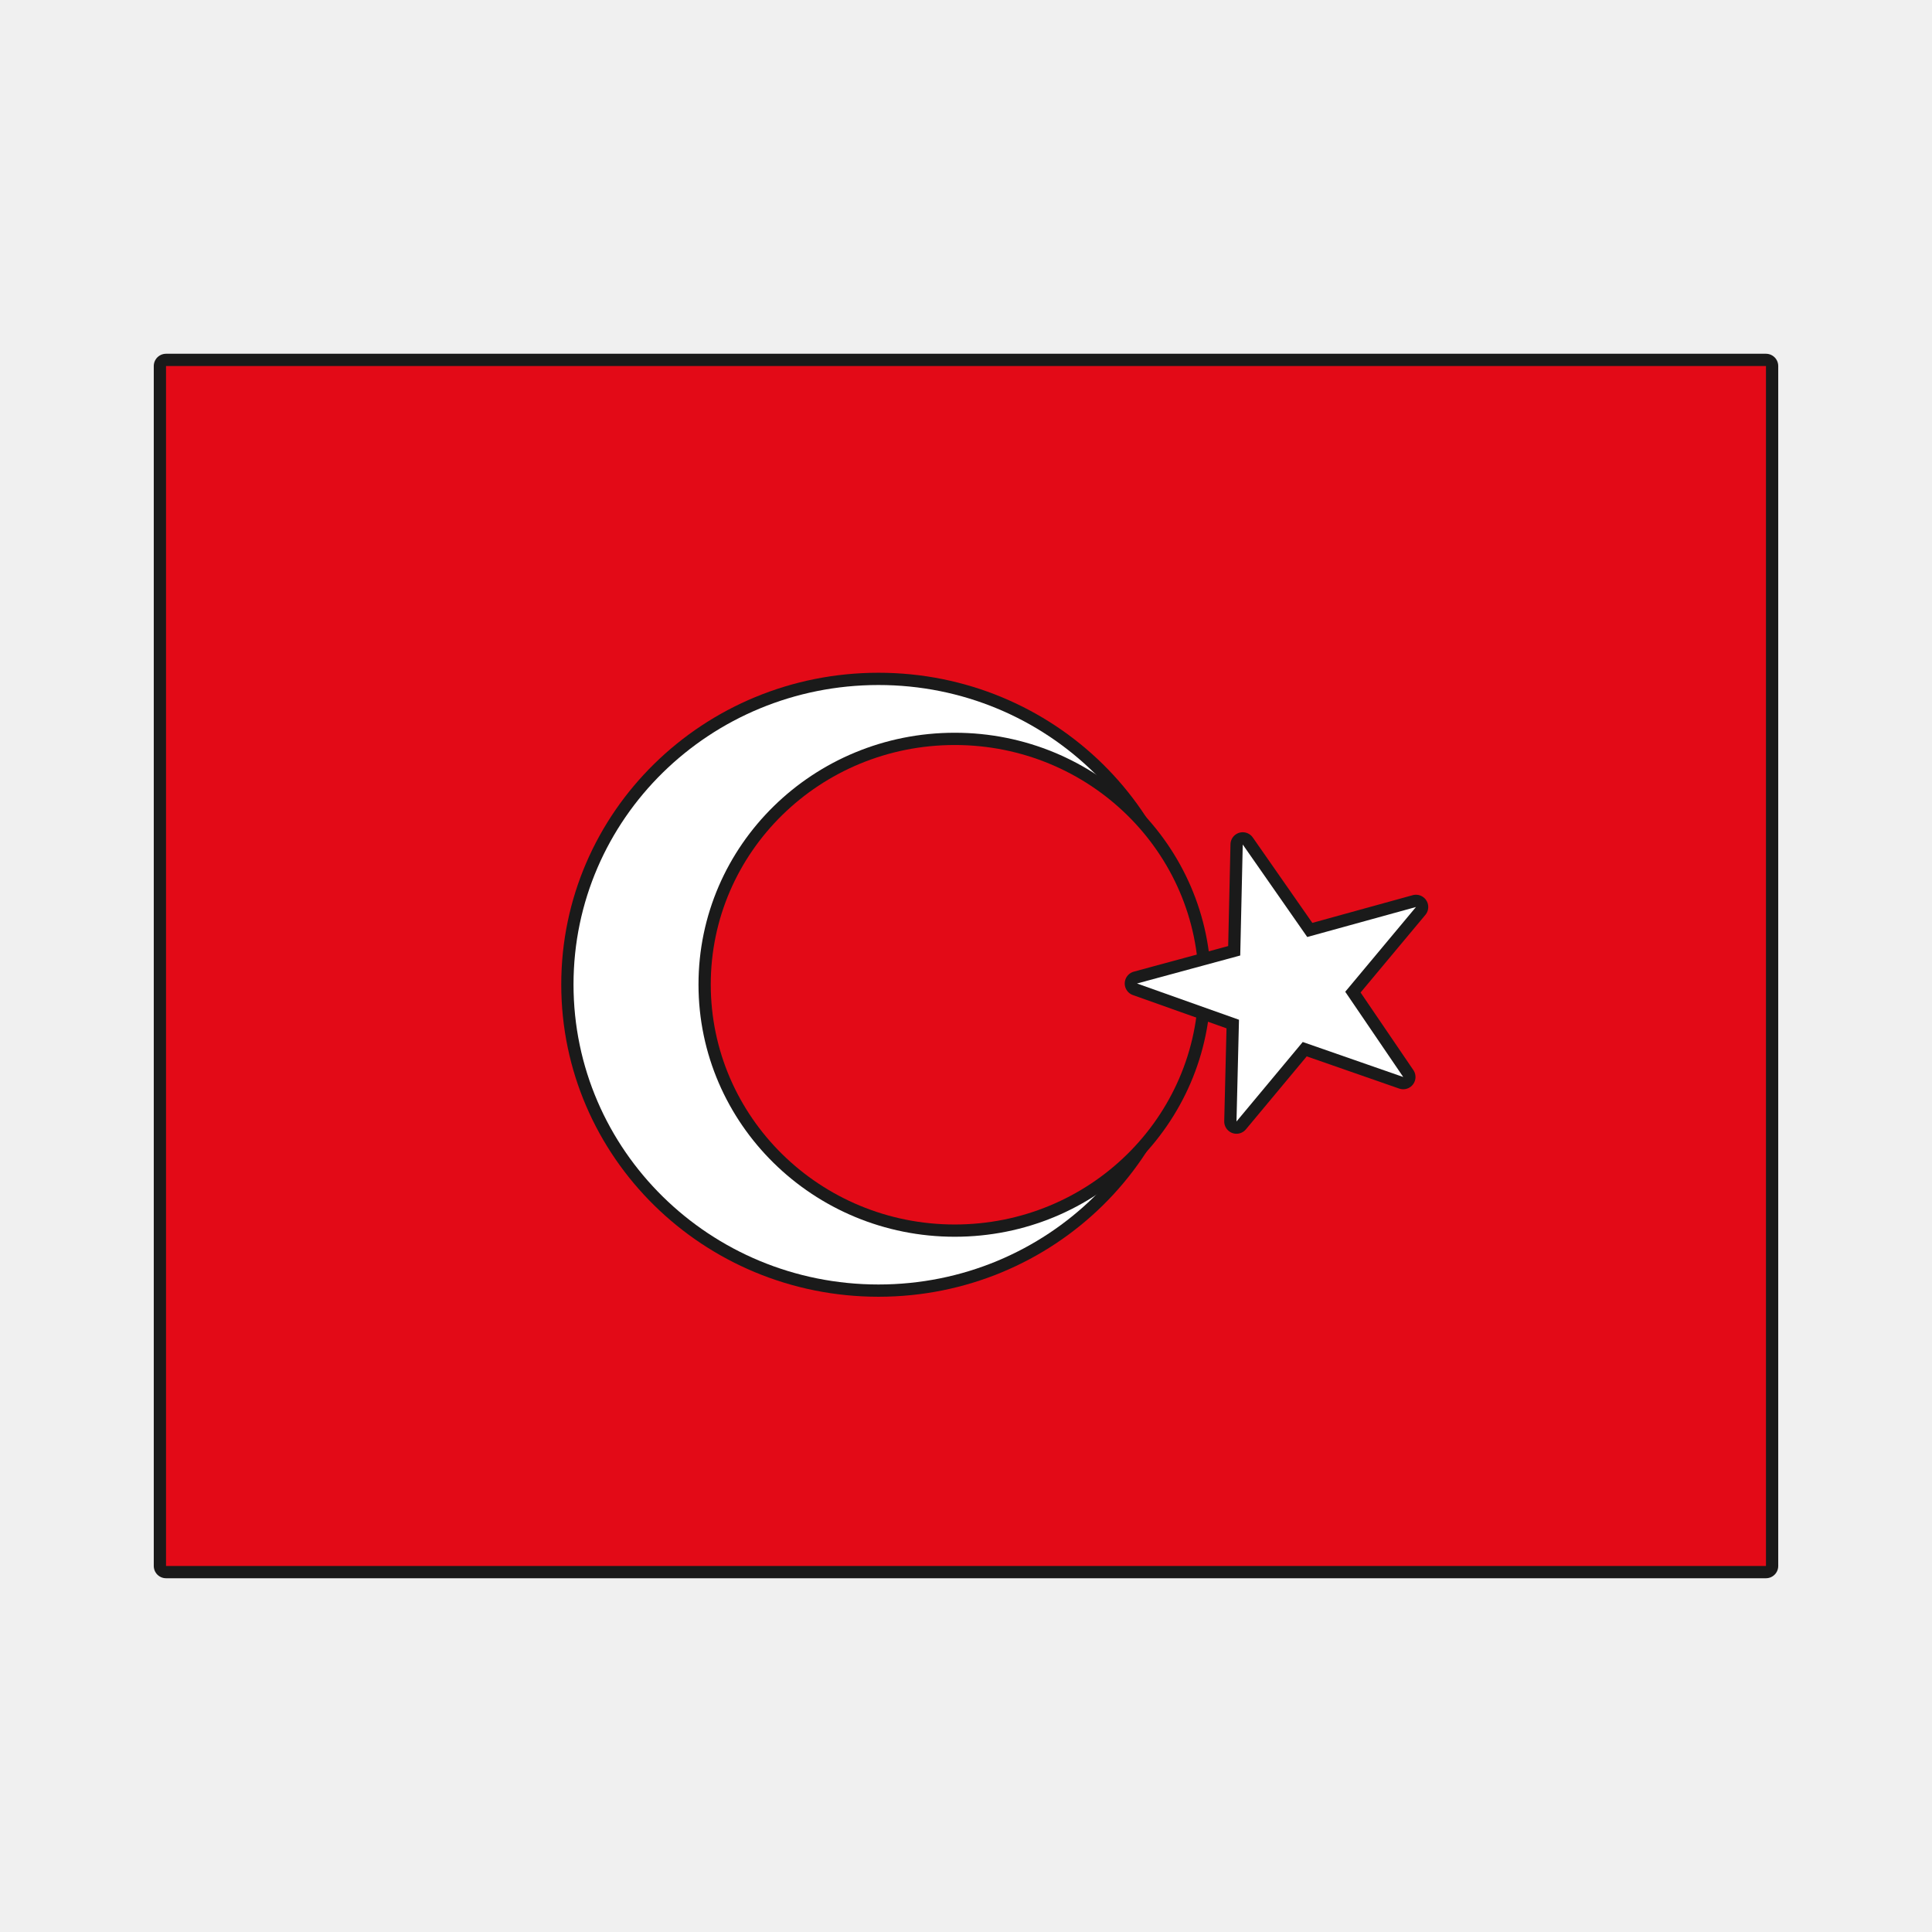
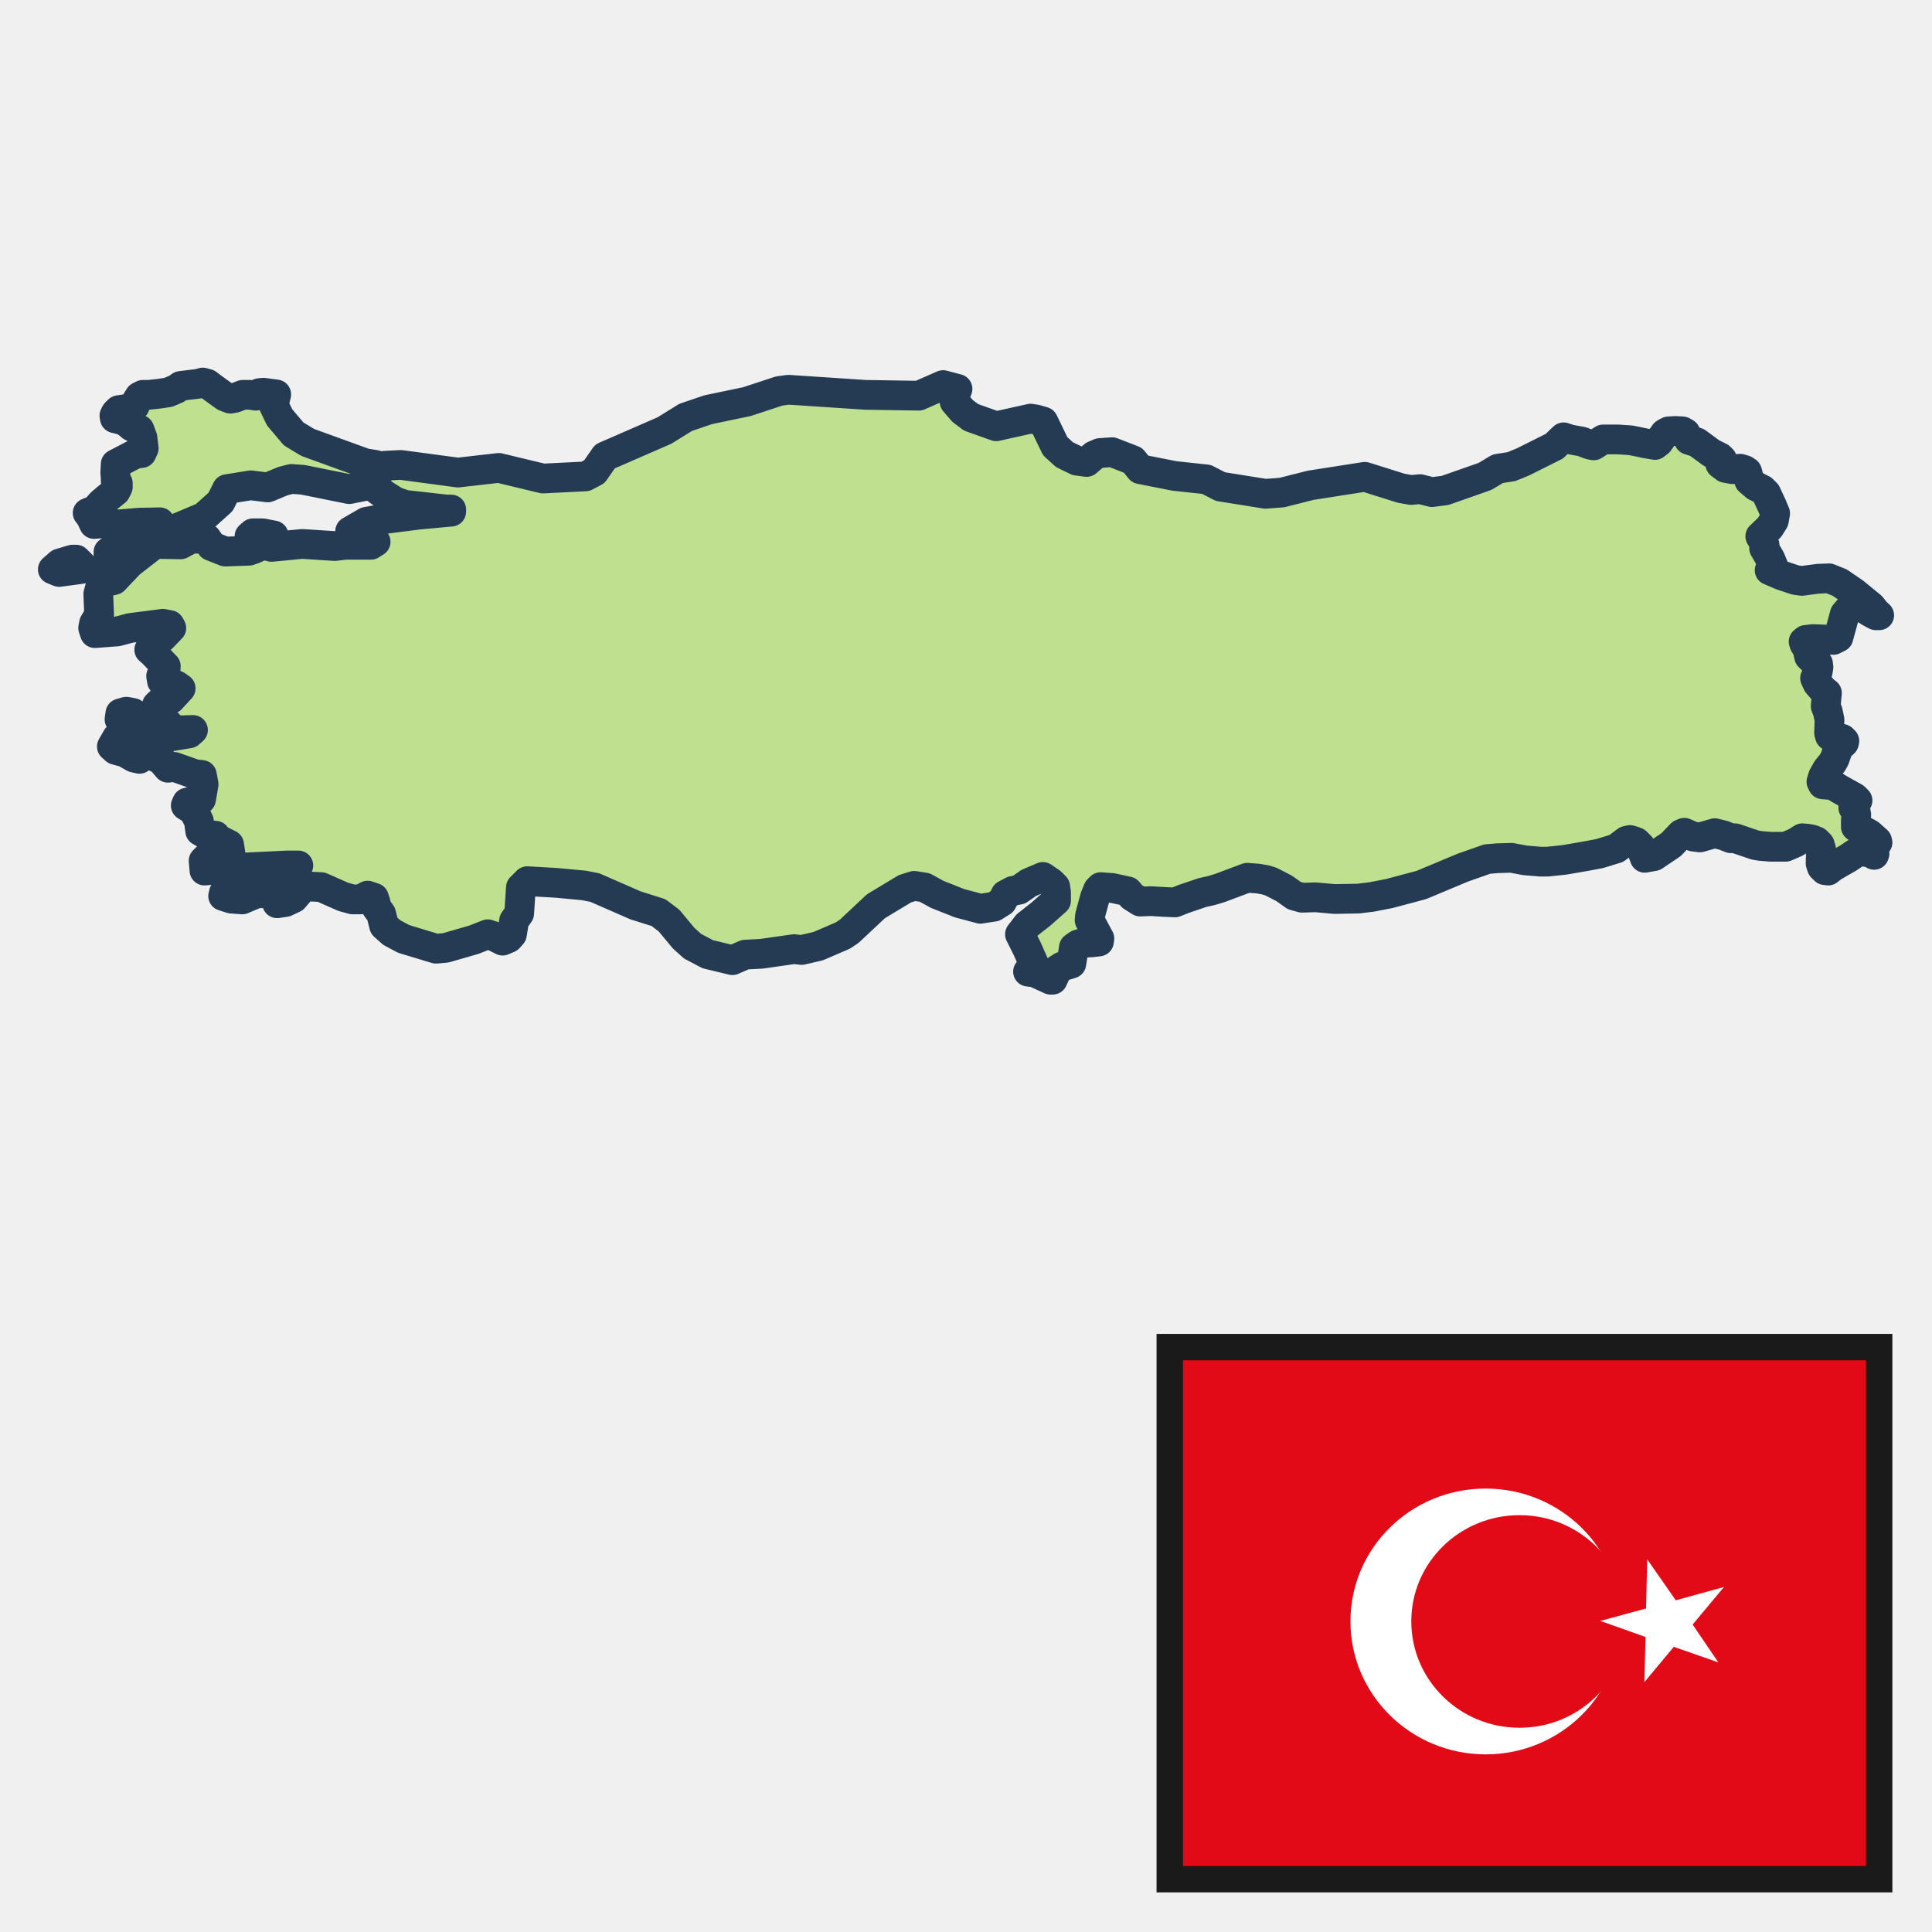
- <svg xmlns="http://www.w3.org/2000/svg" viewBox="0 0 512 512" data-copyright="© 2026 Sensory App House">
-   <g data-fit="1" transform="translate(44.00 97.00) scale(0.6625)">
+ <svg xmlns="http://www.w3.org/2000/svg" viewBox="0 0 512 512">
+   <g transform="translate(-32.15 -107.65) scale(1.1256)">
+     <path d="M 396.7 198.6 L 398.2 199.1 L 401.0 199.6 L 402.8 200.3 L 403.8 200.5 L 406.0 199.1 L 409.5 199.1 L 412.5 199.3 L 414.0 199.6 L 415.9 200.0 L 418.2 200.4 L 419.1 199.7 L 420.5 197.7 L 421.0 197.4 L 421.4 197.2 L 423.1 197.1 L 424.7 197.2 L 425.4 197.6 L 426.2 199.2 L 428.1 199.8 L 431.5 202.3 L 433.5 203.3 L 434.0 203.8 L 433.4 204.3 L 433.6 204.9 L 434.8 205.8 L 436.4 206.1 L 438.3 206.0 L 439.3 206.3 L 439.9 206.7 L 440.1 207.4 L 440.1 207.8 L 440.4 208.8 L 441.9 210.1 L 443.5 210.9 L 444.4 211.8 L 445.8 214.8 L 446.5 216.5 L 446.2 218.2 L 445.2 219.8 L 443.0 221.9 L 443.5 222.7 L 444.0 223.9 L 443.9 224.7 L 445.4 227.3 L 446.1 229.0 L 445.6 229.3 L 445.2 229.9 L 448.0 231.1 L 451.3 232.2 L 452.8 232.4 L 456.6 231.9 L 459.2 231.8 L 461.7 232.8 L 465.2 235.2 L 469.1 238.4 L 469.9 239.4 L 470.2 239.8 L 471.0 240.5 L 470.2 240.5 L 468.9 239.8 L 465.9 237.9 L 464.2 238.7 L 462.9 240.2 L 461.4 245.7 L 460.2 246.3 L 458.0 246.2 L 455.4 246.1 L 453.7 246.3 L 453.2 246.7 L 453.4 247.3 L 454.0 248.2 L 454.3 249.3 L 454.5 250.2 L 455.4 251.1 L 456.6 251.9 L 456.7 252.7 L 456.5 253.9 L 456.2 254.8 L 455.9 255.3 L 456.5 256.6 L 457.9 258.2 L 458.7 258.8 L 458.4 261.9 L 458.9 263.2 L 459.3 265.1 L 459.2 268.2 L 459.4 268.9 L 459.8 269.2 L 461.1 269.3 L 462.3 269.6 L 462.8 270.1 L 462.7 270.5 L 461.2 271.9 L 461.0 272.9 L 460.5 274.3 L 460.0 275.2 L 458.7 276.8 L 457.8 278.4 L 457.4 279.7 L 457.7 280.3 L 460.2 280.5 L 461.6 281.4 L 465.2 283.4 L 465.9 284.1 L 464.9 285.3 L 464.9 285.8 L 465.4 286.4 L 465.6 287.5 L 465.5 288.7 L 465.5 290.3 L 466.2 290.6 L 468.7 292.0 L 470.5 293.6 L 470.6 294.0 L 469.7 295.2 L 469.9 296.6 L 469.8 296.9 L 469.1 296.4 L 467.7 296.2 L 466.3 296.1 L 465.4 296.5 L 463.8 297.6 L 461.7 298.8 L 460.0 299.8 L 459.0 300.6 L 458.2 300.5 L 457.5 299.8 L 457.2 298.9 L 457.3 295.5 L 457.0 294.5 L 456.2 293.7 L 455.2 293.3 L 454.1 293.1 L 452.9 293.0 L 451.3 294.0 L 449.0 295.0 L 445.4 295.0 L 443.0 294.8 L 441.8 294.6 L 437.1 293.0 L 436.1 293.0 L 434.3 292.3 L 432.3 291.8 L 428.8 292.8 L 427.2 292.6 L 425.1 291.7 L 424.4 292.0 L 422.0 294.5 L 418.0 297.2 L 415.8 297.6 L 414.8 294.9 L 413.8 293.9 L 413.3 293.7 L 412.3 293.4 L 411.5 293.6 L 409.1 295.4 L 405.2 296.6 L 402.0 297.2 L 396.8 298.1 L 392.9 298.5 L 391.2 298.5 L 387.6 298.2 L 384.4 297.6 L 381.1 297.7 L 378.7 297.9 L 373.0 299.9 L 363.2 304.0 L 355.7 306.0 L 351.6 306.8 L 348.4 307.2 L 342.8 307.3 L 338.3 306.9 L 335.1 307.0 L 333.3 306.5 L 330.9 304.8 L 327.8 303.2 L 326.5 302.8 L 324.8 302.5 L 322.2 302.3 L 315.8 304.7 L 313.8 305.3 L 311.6 305.8 L 307.2 307.3 L 305.2 308.1 L 302.8 308.0 L 299.6 307.8 L 297.0 307.9 L 295.1 306.7 L 294.1 305.5 L 290.4 304.7 L 287.7 304.5 L 287.1 305.1 L 286.4 306.8 L 285.2 311.2 L 285.1 312.3 L 287.4 316.6 L 287.3 317.3 L 285.6 317.5 L 283.7 317.6 L 282.4 318.0 L 281.4 318.7 L 280.8 322.5 L 278.6 323.2 L 277.5 323.9 L 276.4 326.3 L 275.9 326.3 L 272.2 324.6 L 270.6 324.4 L 272.0 322.6 L 270.4 319.0 L 268.7 315.6 L 270.4 313.4 L 273.7 310.8 L 277.2 307.7 L 277.2 305.8 L 277.0 304.4 L 276.0 303.4 L 274.1 302.1 L 270.8 303.5 L 268.5 305.1 L 267.0 305.4 L 265.3 306.3 L 264.5 307.9 L 262.6 309.1 L 259.4 309.6 L 254.5 308.3 L 249.2 306.2 L 246.3 304.6 L 243.8 304.2 L 241.6 304.9 L 234.8 309.0 L 228.5 314.9 L 227.0 315.9 L 221.2 318.4 L 217.3 319.3 L 215.5 319.1 L 207.8 320.2 L 204.0 320.4 L 201.0 321.7 L 195.2 320.3 L 191.6 318.4 L 189.5 316.5 L 186.1 312.4 L 183.6 310.5 L 178.2 308.8 L 168.6 304.6 L 166.0 304.1 L 159.6 303.5 L 152.7 303.1 L 151.2 304.6 L 150.8 310.7 L 149.6 312.4 L 149.1 315.6 L 148.3 316.5 L 146.9 317.1 L 144.9 316.1 L 143.4 315.6 L 140.1 316.9 L 133.5 318.8 L 131.2 319.0 L 123.6 316.7 L 120.8 315.2 L 119.0 313.6 L 118.3 310.8 L 117.2 309.3 L 117.0 308.2 L 116.6 307.0 L 115.1 306.5 L 113.4 307.4 L 111.6 307.4 L 109.4 306.8 L 104.2 304.5 L 100.1 304.3 L 97.7 307.1 L 95.8 308.0 L 93.8 308.3 L 93.6 307.5 L 95.2 305.7 L 88.9 306.0 L 85.6 307.4 L 83.0 307.2 L 81.1 306.6 L 81.3 305.8 L 83.3 305.5 L 85.0 304.9 L 91.8 304.4 L 93.4 303.9 L 95.1 301.9 L 98.4 300.2 L 98.8 299.4 L 96.3 299.4 L 85.8 299.9 L 78.6 299.7 L 77.8 300.5 L 76.7 300.6 L 76.5 298.3 L 77.6 297.2 L 79.1 297.3 L 82.8 296.4 L 82.5 294.5 L 79.9 293.2 L 79.3 292.4 L 77.3 292.2 L 75.7 291.3 L 75.4 289.0 L 74.2 286.5 L 72.3 285.3 L 72.6 284.6 L 75.9 283.8 L 76.5 280.3 L 76.1 278.1 L 74.4 277.9 L 69.6 276.2 L 68.1 276.4 L 66.5 274.5 L 63.7 273.2 L 62.3 273.6 L 61.4 274.3 L 60.1 274.0 L 58.0 272.8 L 55.8 272.2 L 54.9 271.4 L 56.1 269.3 L 57.7 269.4 L 58.0 267.7 L 56.7 265.0 L 56.9 263.6 L 58.3 263.2 L 59.9 263.5 L 61.6 265.1 L 62.1 266.7 L 61.7 268.2 L 62.8 269.7 L 63.5 270.1 L 64.0 268.5 L 64.7 268.2 L 65.7 268.9 L 67.7 269.2 L 73.1 268.3 L 74.0 267.5 L 70.1 267.6 L 68.8 266.8 L 67.2 265.1 L 66.3 263.5 L 66.0 262.8 L 65.5 261.7 L 66.1 261.1 L 68.8 260.2 L 71.1 257.7 L 70.1 257.0 L 69.0 256.6 L 67.8 256.9 L 66.7 256.0 L 66.5 254.8 L 67.5 253.9 L 67.6 252.5 L 64.5 249.3 L 63.7 248.6 L 64.3 247.5 L 66.7 245.8 L 68.9 243.5 L 68.5 242.8 L 66.9 242.5 L 59.2 243.5 L 56.2 244.3 L 50.9 244.7 L 50.5 243.5 L 50.7 242.4 L 51.9 240.4 L 51.7 235.5 L 52.4 232.9 L 55.4 232.2 L 59.1 228.3 L 65.0 223.7 L 71.1 223.8 L 73.5 222.5 L 77.2 222.4 L 77.9 223.4 L 78.3 224.2 L 81.6 225.5 L 87.2 225.3 L 88.6 224.8 L 89.9 224.1 L 87.3 221.9 L 88.1 221.2 L 90.4 221.2 L 93.0 221.7 L 93.2 222.2 L 92.5 222.9 L 91.7 224.2 L 92.5 224.4 L 99.7 223.7 L 107.4 224.2 L 109.9 223.9 L 115.9 223.9 L 117.0 223.2 L 115.2 222.2 L 113.4 221.9 L 112.2 221.4 L 111.0 220.7 L 114.8 218.5 L 117.0 218.1 L 127.2 216.8 L 134.8 216.1 L 134.8 215.6 L 133.7 215.6 L 123.9 214.5 L 121.6 213.7 L 118.3 211.6 L 117.6 211.1 L 116.8 210.1 L 117.3 207.9 L 117.9 206.3 L 119.1 205.3 L 122.9 205.1 L 136.4 206.9 L 146.0 205.8 L 156.4 208.3 L 166.4 207.8 L 168.5 206.7 L 171.0 203.1 L 185.0 197.0 L 190.0 193.9 L 195.3 192.1 L 204.4 190.2 L 212.0 187.7 L 214.2 187.4 L 232.3 188.6 L 244.9 188.8 L 250.6 186.3 L 254.0 187.2 L 253.7 188.0 L 253.0 188.8 L 253.3 190.2 L 255.2 192.4 L 257.2 193.9 L 263.1 196.0 L 271.2 194.2 L 272.5 194.4 L 274.2 194.9 L 277.0 200.7 L 279.2 202.7 L 282.1 204.1 L 284.4 204.4 L 286.1 202.9 L 287.5 202.3 L 290.4 202.1 L 295.3 204.0 L 297.0 206.1 L 305.1 207.7 L 312.6 208.5 L 315.9 210.2 L 326.5 211.9 L 330.4 211.6 L 337.1 209.9 L 349.9 207.9 L 358.5 210.6 L 360.8 211.0 L 362.9 210.8 L 365.7 211.5 L 368.8 211.1 L 378.2 207.8 L 381.2 206.0 L 384.4 205.5 L 387.1 204.4 L 394.5 200.7 L 396.7 198.6 Z M 93.6 188.5 L 93.0 191.0 L 94.4 193.9 L 97.7 197.8 L 101.0 199.8 L 114.5 204.7 L 117.0 205.1 L 116.5 207.1 L 115.7 208.9 L 114.8 210.0 L 110.8 210.8 L 99.9 208.6 L 97.2 208.4 L 95.2 208.9 L 91.6 210.4 L 87.6 209.9 L 82.0 210.8 L 80.5 213.8 L 76.6 217.3 L 70.2 220.0 L 65.7 221.5 L 58.9 226.8 L 55.8 229.9 L 54.5 230.5 L 52.9 231.0 L 53.4 229.5 L 54.2 228.1 L 54.1 227.1 L 54.1 225.6 L 56.3 223.9 L 58.4 222.7 L 64.6 220.5 L 66.2 218.6 L 61.3 218.7 L 56.5 219.1 L 53.4 218.8 L 50.7 219.0 L 49.9 217.3 L 49.2 216.4 L 49.9 216.1 L 50.8 215.9 L 52.4 214.1 L 53.8 212.9 L 55.8 211.3 L 56.3 210.3 L 56.3 209.4 L 55.8 208.8 L 55.8 208.1 L 55.7 207.0 L 55.8 204.9 L 60.4 202.5 L 61.9 202.3 L 62.4 201.2 L 62.1 198.7 L 61.4 196.8 L 60.6 196.6 L 59.5 196.0 L 58.7 195.3 L 57.6 194.6 L 55.6 194.1 L 55.5 193.5 L 55.8 192.9 L 56.5 192.2 L 59.9 191.7 L 60.3 191.2 L 60.7 190.1 L 61.4 189.0 L 62.2 188.6 L 63.6 188.6 L 66.3 188.3 L 68.2 188.0 L 70.1 187.2 L 71.1 186.5 L 75.2 186.0 L 76.3 185.7 L 77.4 186.0 L 79.0 187.2 L 81.5 189.0 L 82.8 189.5 L 83.9 189.3 L 85.7 188.6 L 87.5 188.6 L 88.8 188.8 L 89.6 188.2 L 90.6 188.1 L 93.6 188.5 Z M 47.7 229.6 L 42.5 230.3 L 41.0 229.7 L 42.6 228.3 L 45.6 227.4 L 46.5 227.4 L 47.8 228.7 L 47.7 229.6 Z" fill="#bfe08f" stroke="#243b53" stroke-width="7" stroke-linejoin="round" fill-rule="evenodd" />
+   </g>
+   <rect x="310" y="357" width="188" height="141" fill="#ffffff" />
+   <g transform="translate(310 357) scale(0.29375)">
    <g fill-rule="evenodd">
-       <path fill="#e30a17" d="M0 0h640v480H0z" stroke="#1a1a1a" stroke-width="9.81" stroke-linejoin="round" stroke-linecap="round" paint-order="stroke fill" />
-       <path fill="#fff" d="M407 247.5c0 66.2-54.6 119.9-122 119.9s-122-53.7-122-120 54.6-119.8 122-119.8 122 53.7 122 119.9" stroke="#1a1a1a" stroke-width="9.81" stroke-linejoin="round" stroke-linecap="round" paint-order="stroke fill" />
-       <path fill="#e30a17" d="M413 247.5c0 53-43.6 95.9-97.5 95.9s-97.6-43-97.6-96 43.7-95.8 97.6-95.8 97.6 42.9 97.6 95.9z" stroke="#1a1a1a" stroke-width="9.81" stroke-linejoin="round" stroke-linecap="round" paint-order="stroke fill" />
-       <path fill="#fff" d="m430.7 191.5-1 44.3-41.3 11.2 40.8 14.5-1 40.7 26.5-31.8 40.2 14-23.2-34.1 28.3-33.9-43.5 12-25.8-37z" stroke="#1a1a1a" stroke-width="9.81" stroke-linejoin="round" stroke-linecap="round" paint-order="stroke fill" />
+       <path fill="#e30a17" d="M0 0h640v480H0z" />
+       <path fill="#fff" d="M407 247.5c0 66.2-54.6 119.9-122 119.9s-122-53.7-122-120 54.6-119.8 122-119.8 122 53.7 122 119.9" />
+       <path fill="#e30a17" d="M413 247.5c0 53-43.6 95.9-97.5 95.9s-97.6-43-97.6-96 43.7-95.8 97.6-95.8 97.6 42.9 97.6 95.9z" />
+       <path fill="#fff" d="m430.7 191.5-1 44.3-41.3 11.2 40.8 14.5-1 40.7 26.5-31.8 40.2 14-23.2-34.1 28.3-33.9-43.5 12-25.8-37z" />
    </g>
+     <rect x="1" y="1" width="638" height="478" fill="none" stroke="#000000" stroke-width="2" />
  </g>
+   <rect x="310" y="357" width="188" height="141" fill="none" stroke="#1a1a1a" stroke-width="7" />
</svg>
